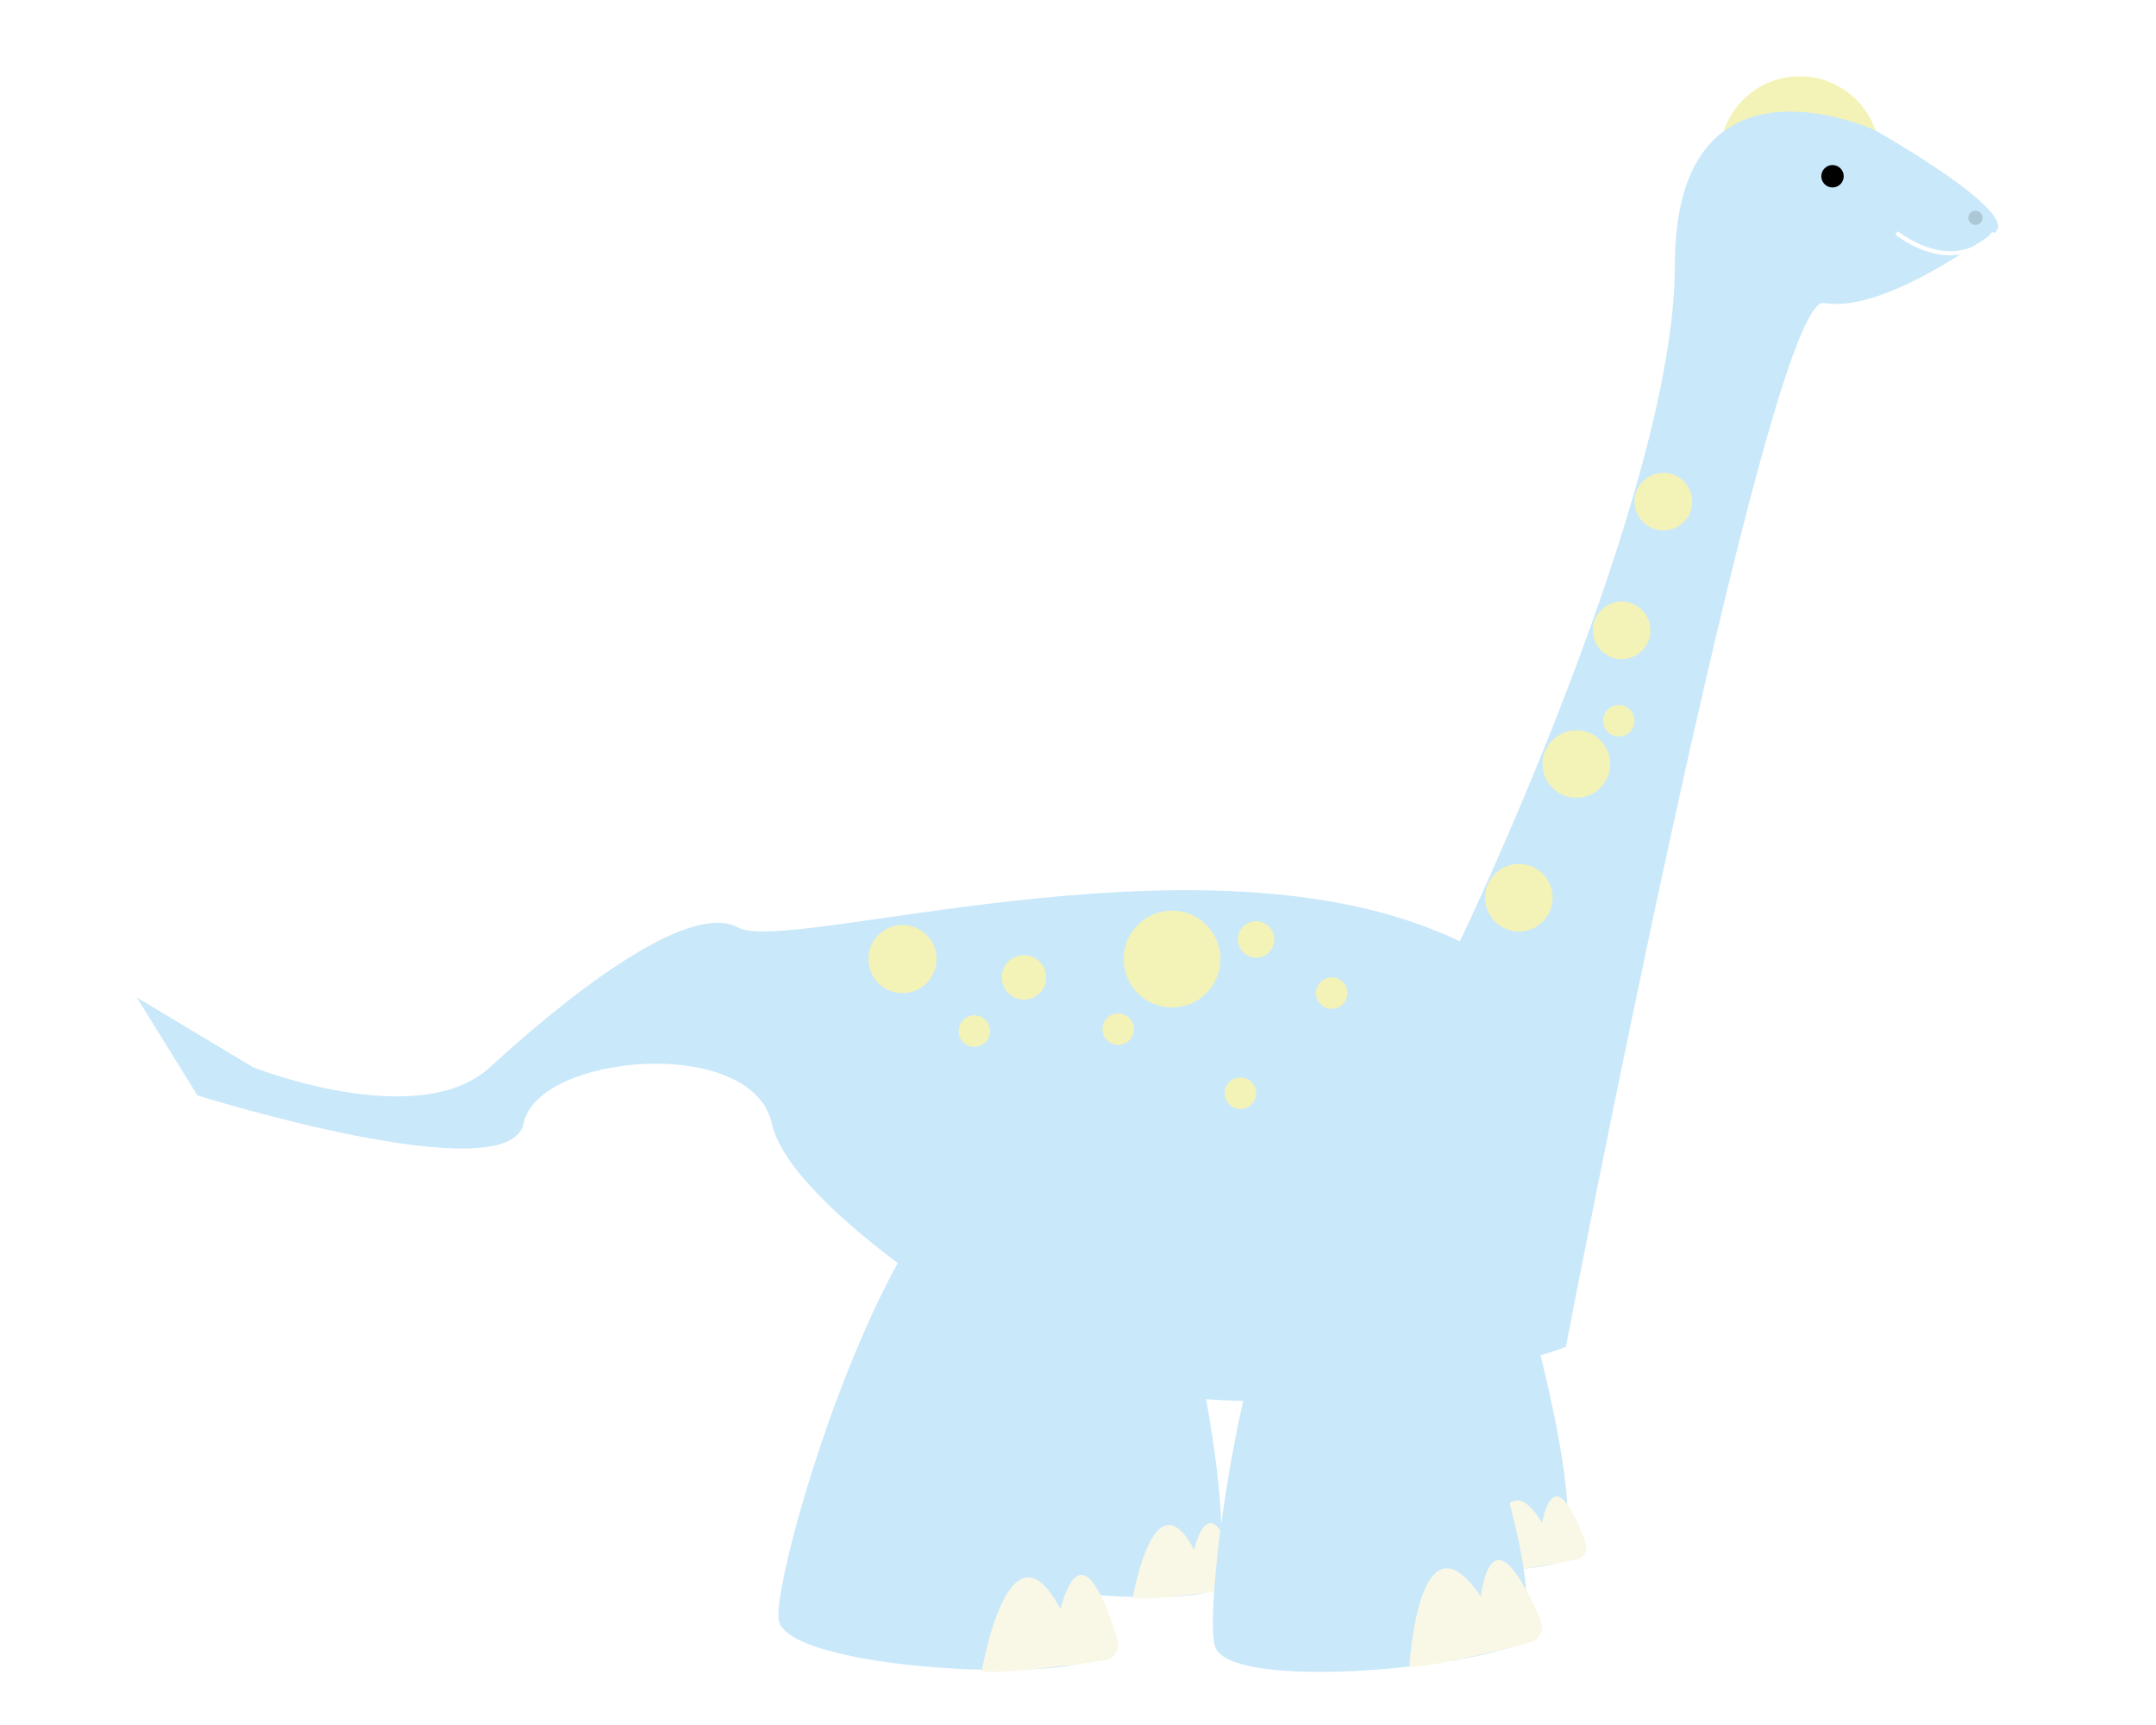
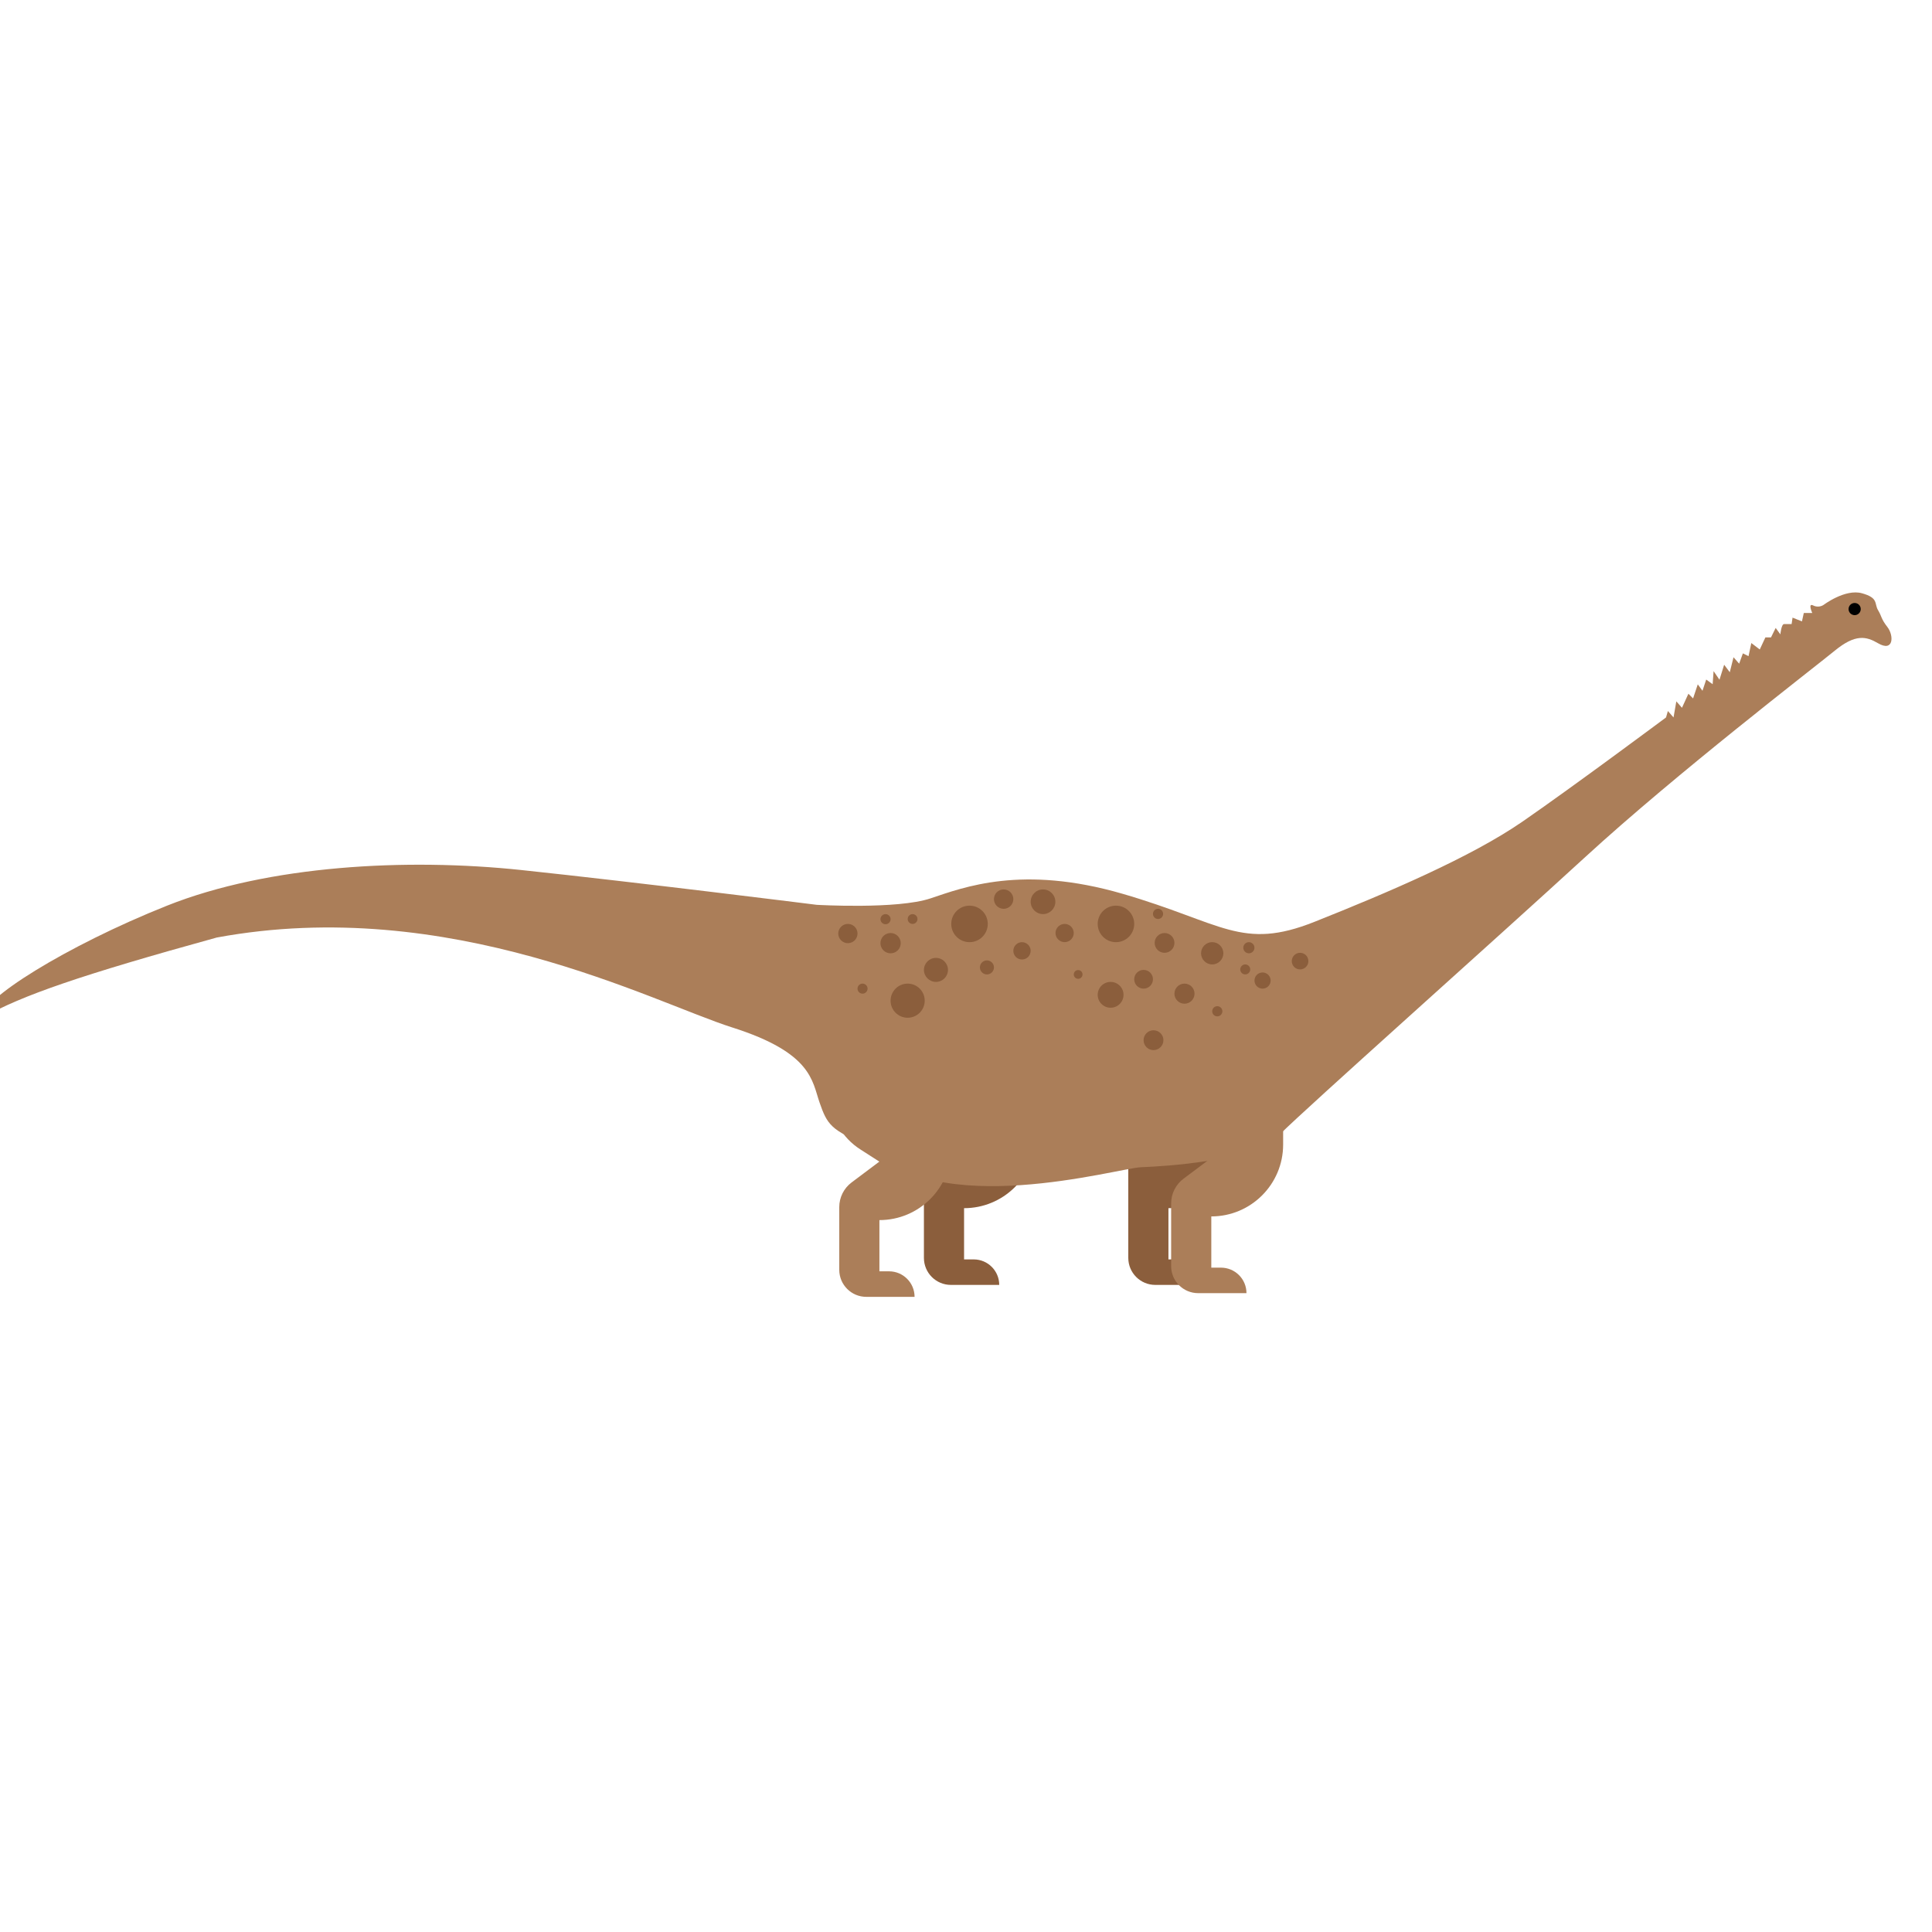
- <svg xmlns="http://www.w3.org/2000/svg" version="1.0" id="Layer_1" x="0px" y="0px" viewBox="0 0 500 400" style="enable-background:new 0 0 500 400;" xml:space="preserve">
-   <style type="text/css">
- 	.st0{fill:#C9E8FA;}
- 	.st1{fill:#F9F7E5;}
- 	.st2{fill:#F4F3B7;}
- 	.st3{fill:#010101;}
- 	.st4{fill:#ACC8D6;}
- </style>
-   <g id="A-Brachiosaurus">
-     <path class="st0" d="M270.05,280.47c0,0,22.88,86.91,8.39,89.13c-14.5,2.22-50.33-0.6-52.36-8.01   C224.05,354.17,250.08,266.76,270.05,280.47z" />
-     <path class="st1" d="M275.55,366.19c1.21-8.05,4.73-24.06,11.66-1.31c0.52,1.7-0.59,3.47-2.35,3.72l-6.02,0.89   C276.91,369.78,275.26,368.12,275.55,366.19z" />
-     <path class="st1" d="M280.93,369.16c0,0-15.69,2.09-18.23,1.36C262.7,370.52,268.98,333.41,280.93,369.16" />
-     <path class="st0" d="M347.02,277.87c0,0,26.35,82.11,12.57,84.98c-13.78,2.86-48.26,1.98-50.58-5.01S327.19,265.76,347.02,277.87z" />
-     <path class="st1" d="M356.65,359.73c0.75-7.77,3.31-23.29,11.1-1.85c0.58,1.6-0.39,3.35-2.06,3.69l-5.72,1.16   C358.14,363.11,356.47,361.6,356.65,359.73z" />
-     <path class="st1" d="M361.95,362.31c0,0-14.93,2.8-17.4,2.23C344.56,364.54,348.68,328.67,361.95,362.31" />
-     <circle class="st2" cx="417.38" cy="36.27" r="18.58" />
-     <path class="st0" d="M321.96,270.62c0,0,45.92,105.87,27.95,111.5c-17.97,5.63-64,9.01-68.02,0   C277.88,373.11,293.95,257.11,321.96,270.62z" />
-     <path class="st0" d="M434.9,30.24c0,0-46.48-21.62-46.48,31.35c0,52.96-49.87,156.73-49.87,156.73c-1.51-0.82-3.07-1.52-4.67-2.11   c-57.92-24.34-151.15,5.18-162.72-1.13c-11.89-6.49-41.07,17.29-57.58,32.43s-54.83,0-54.83,0l-27.02-16.21l14.05,22.7   c0,0,72.42,22.7,75.66,6.49c3.24-16.21,52.96-20.54,57.54,0c4.58,20.54,58.27,51.88,58.27,51.88c47.72,28.1,125.88,0,125.88,0   s46.91-244.28,59.83-242.12c9.53,1.59,22.65-5.62,31.7-11.26c-0.77,0.13-1.58,0.21-2.45,0.21c-3.45,0-7.7-1.19-12.7-4.76l0.58-0.81   c8.05,5.73,13.91,5.15,17.55,3.48c1.12-0.71,2.13-1.37,3.03-1.95c0.84-0.73,1.3-1.32,1.37-1.42l0.4,0.3   C469.46,49.69,434.9,30.24,434.9,30.24z" />
-     <path class="st0" d="M237.12,271.84c0,0,29.38,111.59,10.77,114.44c-18.61,2.85-64.63-0.77-67.23-10.29   C178.05,366.49,211.48,254.25,237.12,271.84z" />
-     <path class="st1" d="M342.62,379.09c0.4-10.44,2.62-31.37,14.69-3.32c0.9,2.1-0.26,4.51-2.47,5.09l-7.56,1.99   C344.87,383.47,342.53,381.59,342.62,379.09z" />
-     <path class="st1" d="M349.91,382.12c0,0-19.73,4.9-23.07,4.33C326.84,386.44,329.59,338.2,349.91,382.12" />
-     <path class="st1" d="M244.18,381.91c1.55-10.34,6.07-30.89,14.97-1.68c0.66,2.18-0.76,4.45-3.01,4.78l-7.73,1.14   C245.93,386.52,243.81,384.39,244.18,381.91z" />
-     <path class="st1" d="M251.09,385.73c0,0-20.15,2.69-23.41,1.75C227.68,387.48,235.74,339.83,251.09,385.73" />
-     <circle class="st3" cx="424.98" cy="40.87" r="2.6" />
-     <circle class="st4" cx="458.12" cy="50.5" r="1.65" />
-     <circle class="st2" cx="225.96" cy="239.09" r="3.65" />
-     <circle class="st2" cx="271.81" cy="222.39" r="11.22" />
-     <circle class="st2" cx="209.29" cy="222.39" r="7.9" />
-     <circle class="st2" cx="291.31" cy="217.85" r="4.23" />
-     <circle class="st2" cx="308.83" cy="230.29" r="3.65" />
-     <circle class="st2" cx="259.32" cy="238.65" r="3.65" />
-     <circle class="st2" cx="287.66" cy="253.5" r="3.65" />
-     <circle class="st2" cx="237.47" cy="226.64" r="5.15" />
-     <circle class="st2" cx="352.25" cy="208.17" r="7.83" />
-     <circle class="st2" cx="365.58" cy="177.17" r="7.83" />
-     <circle class="st2" cx="376.08" cy="146.17" r="6.68" />
-     <circle class="st2" cx="385.76" cy="116.32" r="6.68" />
-     <circle class="st2" cx="375.42" cy="167.13" r="3.65" />
+ <svg xmlns="http://www.w3.org/2000/svg" viewBox="0 0 600 600">
+   <defs>
+     <style>.cls-1{fill:#8b5e3c;}.cls-2{fill:#ab7e59;}</style>
+   </defs>
+   <g id="Layer_17" data-name="Layer 17">
+     <path class="cls-1" d="M321.71,340.94v11.95c0,.23,0,.46,0,.68a22.32,22.32,0,0,1-22.31,21.64v15.91h3a7.92,7.92,0,0,1,7.92,7.92h-15a8.39,8.39,0,0,1-8.39-8.39V326.12Z" />
+     <path class="cls-1" d="M385.17,340.94v11.95c0,.23,0,.46,0,.68a22.32,22.32,0,0,1-22.3,21.64v15.91h3a7.91,7.91,0,0,1,7.92,7.92h-15a8.39,8.39,0,0,1-8.39-8.39V326.12Z" />
+     <path class="cls-2" d="M583.2,199.74c-3.62-2.12-7-2.91-13.39,2.33s-49.21,38.14-77.45,64.05-86.46,77.74-94.91,86.18-35.81,9.9-43.08,10.19-64.05,16.88-85-7c-11.36-4.37-12.52-6.4-14.85-13.1s-2.33-15.43-27.08-23.29S139.8,277.77,67.31,291.16c-42.22,11.65-60.56,18-72.49,24.75-1.56-5,25.62-22.13,57.06-34.65s74.24-14.85,110.05-11.06S253.63,281,253.63,281s25,1.46,35.35-2,28.41-10.48,59.56-1.45,37,17.76,59.69,8.73,48.62-20.09,64.63-31.15,44.54-32.32,44.54-32.32l.58-2,1.75,2,.87-5,1.75,2,2-4.36,1.45,1.45,1.46-4.37,1.46,2,1.16-3.49,2,1.45.29-4.07L534,211.1l1.45-4.66,1.75,2.33,1.16-4.66,1.75,2,1.16-3.2,1.75.87.87-4.08,2.62,2,1.75-3.75H550l1.45-2.94,1.46,2s.29-3.2,1.16-3.2h2.33l.29-2,2.92,1.17.58-2.62h2.62s-1.46-3.2.29-2.33a3.26,3.26,0,0,0,3.2-.15s6.7-5.09,11.94-3.64,3.78,3.21,5,5.24.87,2.63,2.91,5.25S588.15,202.66,583.2,199.74Z" />
+     <path class="cls-2" d="M295.43,342.46V356.6a22.31,22.31,0,0,1-22.32,22.31h0v15.91h3a7.93,7.93,0,0,1,7.92,7.93h-15a8.4,8.4,0,0,1-8.39-8.4V374.89a9.59,9.59,0,0,1,3.84-7.68l8.61-6.46L267.25,357a20.5,20.5,0,0,1-.74-34.17h0l7.8-.42A20,20,0,0,1,295.43,342.46Z" />
+     <path class="cls-2" d="M398.49,341.32v14.13a22.31,22.31,0,0,1-22.31,22.32h0v15.91h3a7.91,7.91,0,0,1,7.92,7.92h-15a8.39,8.39,0,0,1-8.39-8.39V373.74a9.6,9.6,0,0,1,3.84-7.68l8.62-6.46-5.87-3.7a20.5,20.5,0,0,1-.73-34.18h0l7.79-.42A20,20,0,0,1,398.49,341.32Z" />
+     <circle class="cls-1" cx="301.09" cy="286.93" r="5.67" />
+     <circle class="cls-1" cx="317.39" cy="295.29" r="2.69" />
+     <circle class="cls-1" cx="330.63" cy="289.76" r="2.83" />
+     <circle class="cls-1" cx="346.57" cy="286.93" r="5.67" />
+     <circle class="cls-1" cx="361.66" cy="292.83" r="3.07" />
+     <circle class="cls-1" cx="376.46" cy="296.05" r="3.46" />
+     <circle class="cls-1" cx="367.85" cy="308.59" r="3.12" />
+     <circle class="cls-1" cx="344.91" cy="308.95" r="4.01" />
+     <circle class="cls-1" cx="334.83" cy="302.62" r="1.36" />
+     <circle class="cls-1" cx="290.67" cy="301.21" r="3.73" />
+     <circle class="cls-1" cx="276.58" cy="292.91" r="3.15" />
+     <circle class="cls-1" cx="263.32" cy="289.92" r="2.99" />
+     <circle class="cls-1" cx="281.88" cy="310.77" r="5.3" />
+     <circle class="cls-1" cx="267.87" cy="307.03" r="1.56" />
+     <circle class="cls-1" cx="283.41" cy="285.41" r="1.52" />
+     <circle class="cls-1" cx="275.01" cy="285.46" r="1.57" />
+     <circle class="cls-1" cx="355.15" cy="304.12" r="2.91" />
+     <circle class="cls-1" cx="358.23" cy="323.04" r="3.08" />
+     <circle class="cls-1" cx="378.04" cy="314.06" r="1.58" />
+     <circle class="cls-1" cx="386.72" cy="301.06" r="1.55" />
+     <circle class="cls-1" cx="387.85" cy="294.33" r="1.73" />
+     <circle class="cls-1" cx="403.75" cy="298.48" r="2.58" />
+     <circle class="cls-1" cx="392.1" cy="304.52" r="2.51" />
+     <circle class="cls-1" cx="323.92" cy="280.05" r="3.83" />
+     <circle class="cls-1" cx="306.5" cy="300.44" r="2.18" />
+     <circle class="cls-1" cx="311.69" cy="279.23" r="3.01" />
+     <circle class="cls-1" cx="359.64" cy="283.82" r="1.58" />
+     <circle cx="575.98" cy="189.15" r="1.89" />
  </g>
</svg>
